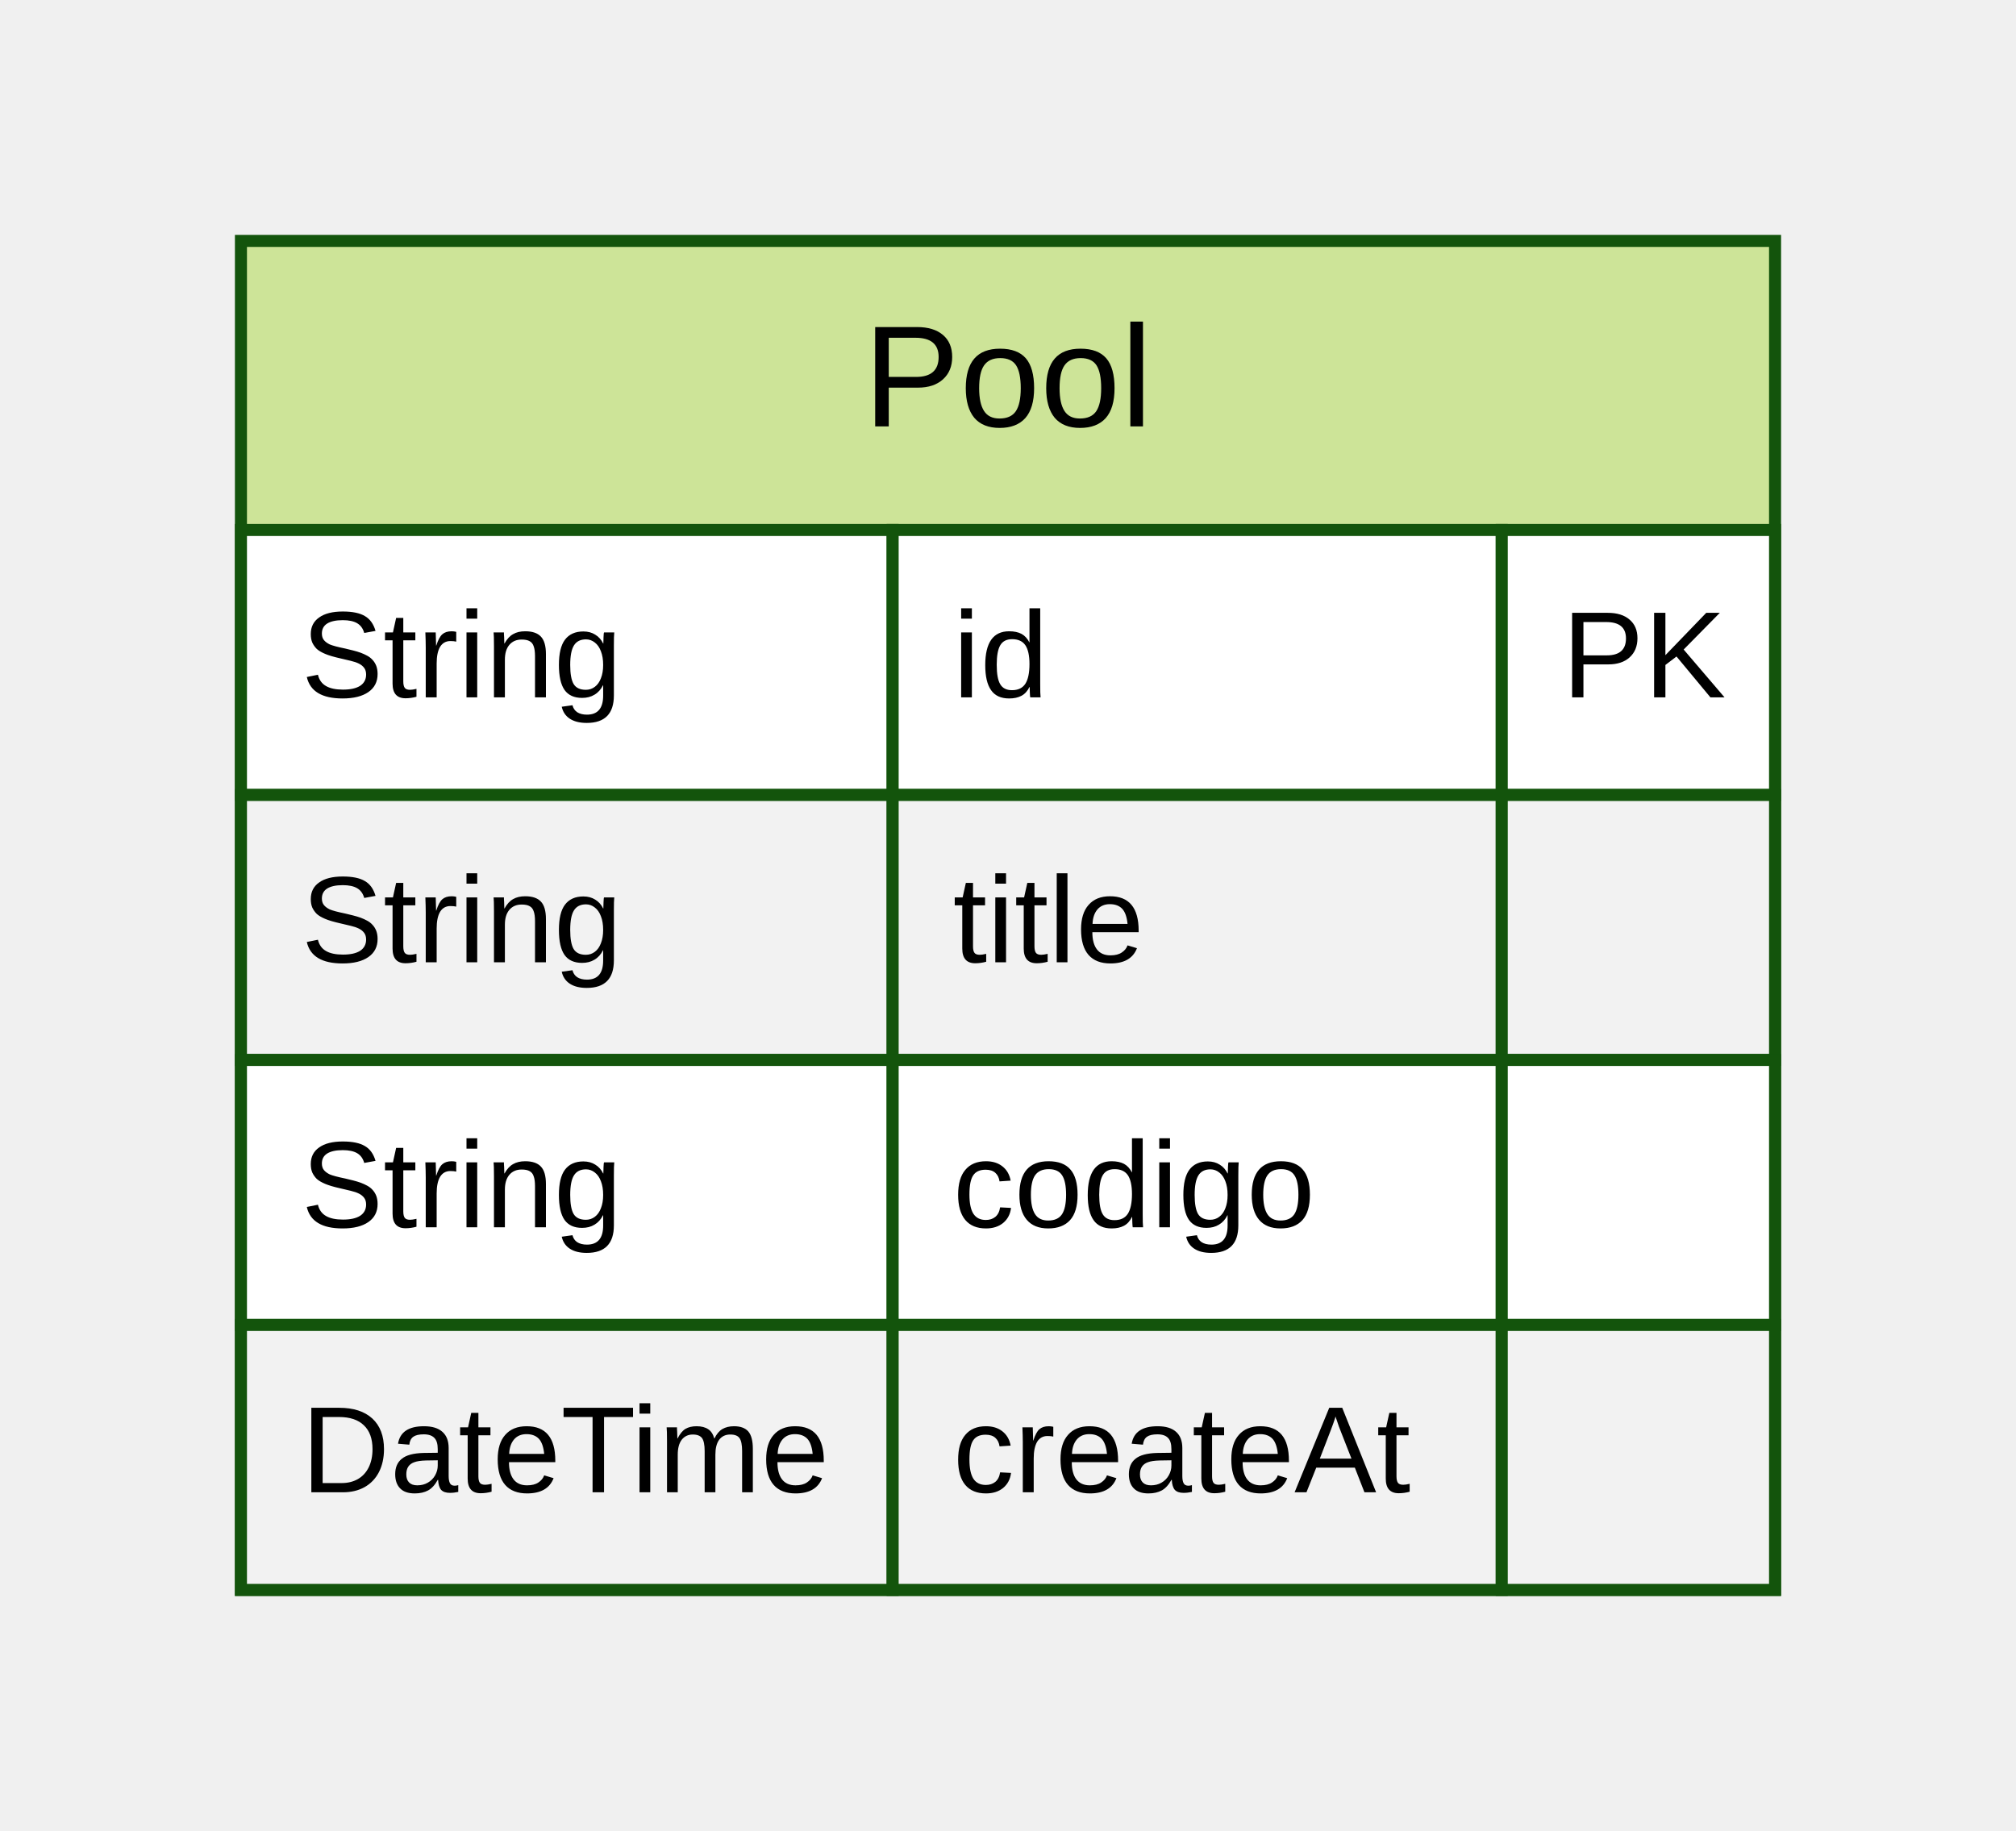
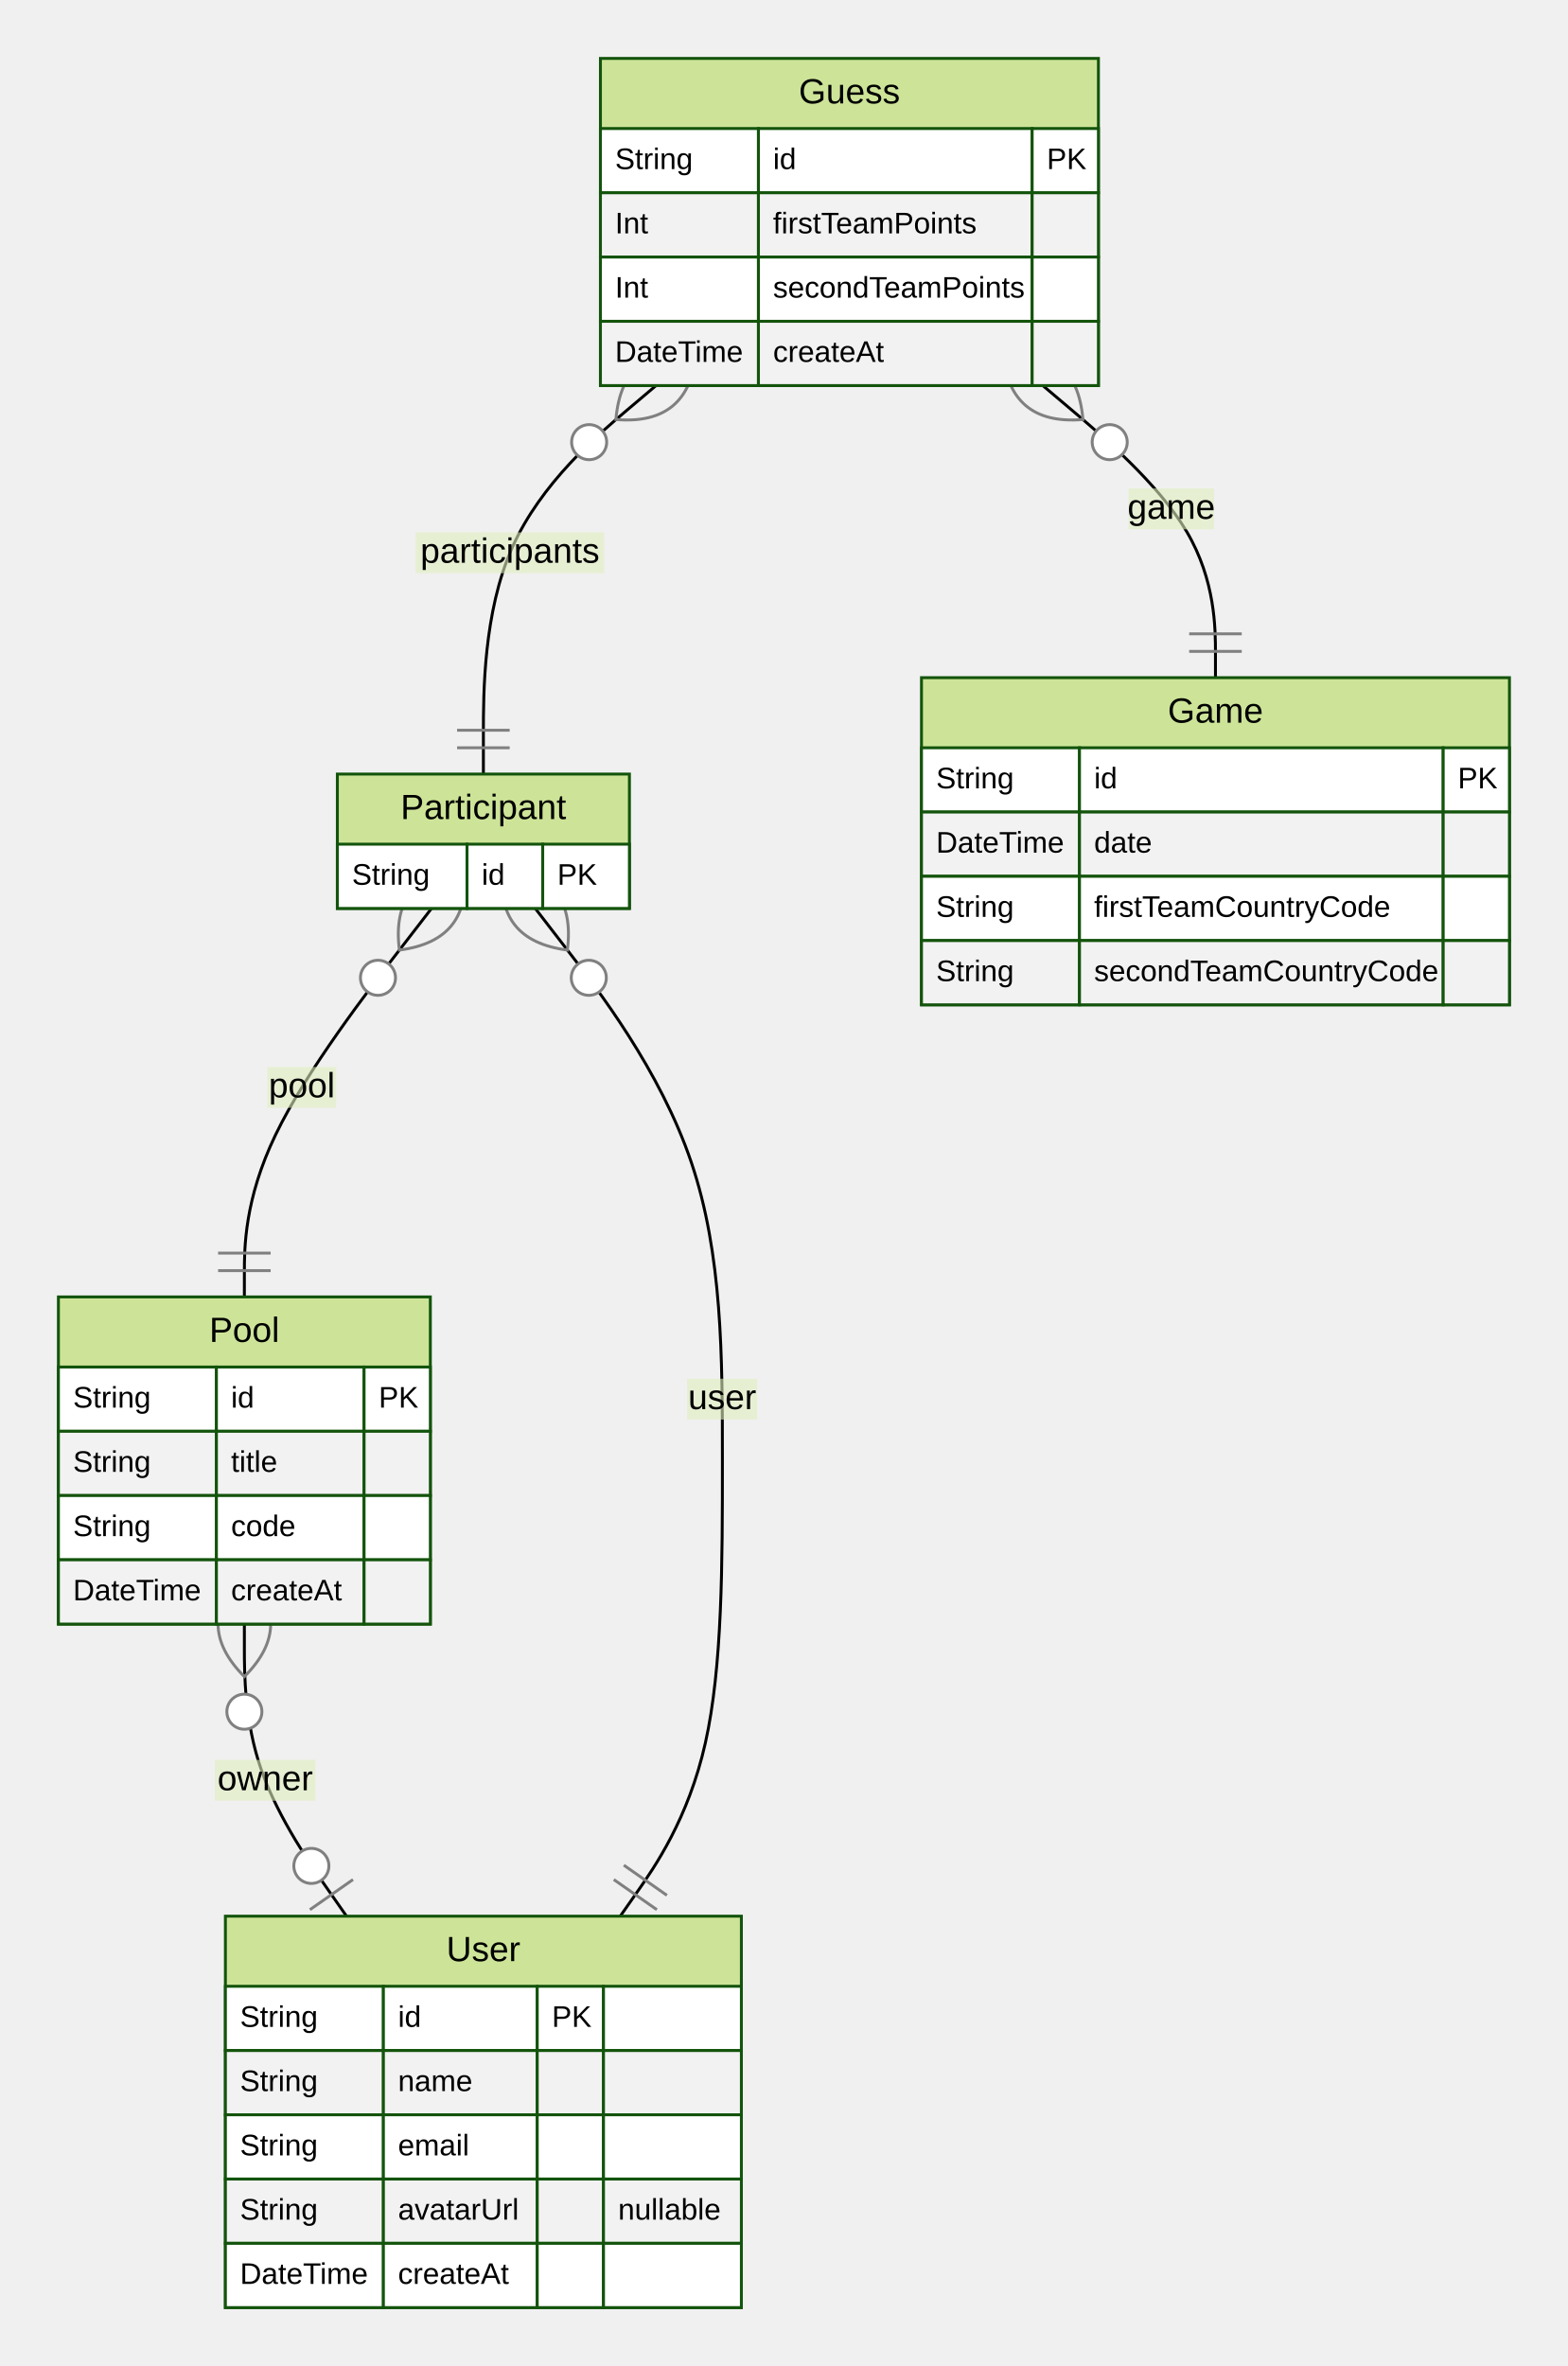
- <svg xmlns="http://www.w3.org/2000/svg" aria-labelledby="chart-title-mermaid-0 chart-desc-mermaid-0" role="img" viewBox="0 0 167.344 152" style="max-width: 167.344px; background-color: white;" width="100%" id="mermaid-0">
+ <svg xmlns="http://www.w3.org/2000/svg" aria-labelledby="chart-title-mermaid-0 chart-desc-mermaid-0" role="img" viewBox="0 0 536.82 810" style="max-width: 536.82px; background-color: white;" width="100%" id="mermaid-0">
  <style>#mermaid-0 {font-family:"trebuchet ms",verdana,arial,sans-serif;font-size:16px;fill:#000000;}#mermaid-0 .error-icon{fill:#552222;}#mermaid-0 .error-text{fill:#552222;stroke:#552222;}#mermaid-0 .edge-thickness-normal{stroke-width:2px;}#mermaid-0 .edge-thickness-thick{stroke-width:3.5px;}#mermaid-0 .edge-pattern-solid{stroke-dasharray:0;}#mermaid-0 .edge-pattern-dashed{stroke-dasharray:3;}#mermaid-0 .edge-pattern-dotted{stroke-dasharray:2;}#mermaid-0 .marker{fill:#000000;stroke:#000000;}#mermaid-0 .marker.cross{stroke:#000000;}#mermaid-0 svg{font-family:"trebuchet ms",verdana,arial,sans-serif;font-size:16px;}#mermaid-0 .entityBox{fill:#cde498;stroke:#13540c;}#mermaid-0 .attributeBoxOdd{fill:#ffffff;stroke:#13540c;}#mermaid-0 .attributeBoxEven{fill:#f2f2f2;stroke:#13540c;}#mermaid-0 .relationshipLabelBox{fill:hsl(78.158, 58.462%, 84.51%);opacity:0.7;background-color:hsl(78.158, 58.462%, 84.51%);}#mermaid-0 .relationshipLabelBox rect{opacity:0.5;}#mermaid-0 .relationshipLine{stroke:#000000;}#mermaid-0 :root{--mermaid-font-family:"trebuchet ms",verdana,arial,sans-serif;}</style>
  <g />
  <defs>
    <marker orient="auto" markerHeight="18" markerWidth="18" refY="9" refX="0" id="ONLY_ONE_START">
      <path d="M9,0 L9,18 M15,0 L15,18" fill="none" stroke="gray" />
    </marker>
  </defs>
  <defs>
    <marker orient="auto" markerHeight="18" markerWidth="18" refY="9" refX="18" id="ONLY_ONE_END">
      <path d="M3,0 L3,18 M9,0 L9,18" fill="none" stroke="gray" />
    </marker>
  </defs>
  <defs>
    <marker orient="auto" markerHeight="18" markerWidth="30" refY="9" refX="0" id="ZERO_OR_ONE_START">
      <circle r="6" cy="9" cx="21" fill="white" stroke="gray" />
      <path d="M9,0 L9,18" fill="none" stroke="gray" />
    </marker>
  </defs>
  <defs>
    <marker orient="auto" markerHeight="18" markerWidth="30" refY="9" refX="30" id="ZERO_OR_ONE_END">
      <circle r="6" cy="9" cx="9" fill="white" stroke="gray" />
      <path d="M21,0 L21,18" fill="none" stroke="gray" />
    </marker>
  </defs>
  <defs>
    <marker orient="auto" markerHeight="36" markerWidth="45" refY="18" refX="18" id="ONE_OR_MORE_START">
      <path d="M0,18 Q 18,0 36,18 Q 18,36 0,18 M42,9 L42,27" fill="none" stroke="gray" />
    </marker>
  </defs>
  <defs>
    <marker orient="auto" markerHeight="36" markerWidth="45" refY="18" refX="27" id="ONE_OR_MORE_END">
      <path d="M3,9 L3,27 M9,18 Q27,0 45,18 Q27,36 9,18" fill="none" stroke="gray" />
    </marker>
  </defs>
  <defs>
    <marker orient="auto" markerHeight="36" markerWidth="57" refY="18" refX="18" id="ZERO_OR_MORE_START">
      <circle r="6" cy="18" cx="48" fill="white" stroke="gray" />
      <path d="M0,18 Q18,0 36,18 Q18,36 0,18" fill="none" stroke="gray" />
    </marker>
  </defs>
  <defs>
    <marker orient="auto" markerHeight="36" markerWidth="57" refY="18" refX="39" id="ZERO_OR_MORE_END">
      <circle r="6" cy="18" cx="9" fill="white" stroke="gray" />
      <path d="M21,18 Q39,0 57,18 Q39,36 21,18" fill="none" stroke="gray" />
    </marker>
  </defs>
-   <g transform="translate(20,20 )" id="Pool">
+   <path marker-start="url(#ZERO_OR_MORE_START)" marker-end="url(#ZERO_OR_ONE_END)" fill="none" stroke="gray" d="M83.672,556L83.672,564.333C83.672,572.667,83.672,589.333,89.501,606C95.329,622.667,106.987,639.333,112.816,647.667L118.644,656" class="er relationshipLine" />
+   <path marker-start="url(#ZERO_OR_MORE_START)" marker-end="url(#ONLY_ONE_END)" fill="none" stroke="gray" d="M183.265,311L193.944,324.833C204.624,338.667,225.984,366.333,236.664,397.833C247.344,429.333,247.344,464.667,247.344,500C247.344,535.333,247.344,570.667,241.515,596.667C235.686,622.667,224.029,639.333,218.2,647.667L212.371,656" class="er relationshipLine" />
+   <path marker-start="url(#ZERO_OR_MORE_START)" marker-end="url(#ONLY_ONE_END)" fill="none" stroke="gray" d="M147.751,311L137.071,324.833C126.391,338.667,105.032,366.333,94.352,388.5C83.672,410.667,83.672,427.333,83.672,435.667L83.672,444" class="er relationshipLine" />
+   <path marker-start="url(#ZERO_OR_MORE_START)" marker-end="url(#ONLY_ONE_END)" fill="none" stroke="gray" d="M224.625,132L214.772,140.333C204.919,148.667,185.213,165.333,175.361,187.5C165.508,209.667,165.508,237.333,165.508,251.167L165.508,265" class="er relationshipLine" />
+   <path marker-start="url(#ZERO_OR_MORE_START)" marker-end="url(#ONLY_ONE_END)" fill="none" stroke="gray" d="M357.047,132L366.9,140.333C376.753,148.667,396.458,165.333,406.311,182C416.164,198.667,416.164,215.333,416.164,223.667L416.164,232" class="er relationshipLine" />
+   <g transform="translate(20,444 )" id="Pool">
    <rect height="112" width="127.344" y="0" x="0" stroke="gray" fill-opacity="100%" fill="honeydew" class="er entityBox" />
    <text transform="translate(63.67186,12)" style="font-family: &quot;trebuchet ms&quot;, verdana, arial, sans-serif;; font-size: 12px" text-anchor="middle" dominant-baseline="middle" y="0" x="0" id="entity-Pool" class="er entityLabel">Pool</text>
    <rect height="22" width="54.096" y="24" x="0" stroke="gray" fill-opacity="100%" fill="honeydew" class="er attributeBoxOdd" />
    <text transform="translate(5,35)" style="font-family: &quot;trebuchet ms&quot;, verdana, arial, sans-serif;; font-size: 10.2px" text-anchor="left" dominant-baseline="middle" y="0" x="0" id="entity-Pool-attr-1-type" class="er entityLabel">String</text>
    <rect height="22" width="50.56" y="24" x="54.096" stroke="gray" fill-opacity="100%" fill="honeydew" class="er attributeBoxOdd" />
    <text transform="translate(59.09555,35)" style="font-family: &quot;trebuchet ms&quot;, verdana, arial, sans-serif;; font-size: 10.2px" text-anchor="left" dominant-baseline="middle" y="0" x="0" id="entity-Pool-attr-1-name" class="er entityLabel">id</text>
    <rect height="22" width="22.688" y="24" x="104.656" stroke="gray" fill-opacity="100%" fill="honeydew" class="er attributeBoxOdd" />
    <text transform="translate(109.656,35)" style="font-family: &quot;trebuchet ms&quot;, verdana, arial, sans-serif;; font-size: 10.2px" text-anchor="left" dominant-baseline="middle" y="0" x="0" id="entity-Pool-attr-1-key" class="er entityLabel">PK</text>
    <rect height="22" width="54.096" y="46" x="0" stroke="gray" fill-opacity="100%" fill="honeydew" class="er attributeBoxEven" />
    <text transform="translate(5,57)" style="font-family: &quot;trebuchet ms&quot;, verdana, arial, sans-serif;; font-size: 10.2px" text-anchor="left" dominant-baseline="middle" y="0" x="0" id="entity-Pool-attr-2-type" class="er entityLabel">String</text>
    <rect height="22" width="50.56" y="46" x="54.096" stroke="gray" fill-opacity="100%" fill="honeydew" class="er attributeBoxEven" />
    <text transform="translate(59.09555,57)" style="font-family: &quot;trebuchet ms&quot;, verdana, arial, sans-serif;; font-size: 10.2px" text-anchor="left" dominant-baseline="middle" y="0" x="0" id="entity-Pool-attr-2-name" class="er entityLabel">title</text>
    <rect height="22" width="22.688" y="46" x="104.656" stroke="gray" fill-opacity="100%" fill="honeydew" class="er attributeBoxEven" />
    <text transform="translate(109.656,57)" style="font-family: &quot;trebuchet ms&quot;, verdana, arial, sans-serif;; font-size: 10.2px" text-anchor="left" dominant-baseline="middle" y="0" x="0" id="entity-Pool-attr-2-key" class="er entityLabel" />
    <rect height="22" width="54.096" y="68" x="0" stroke="gray" fill-opacity="100%" fill="honeydew" class="er attributeBoxOdd" />
    <text transform="translate(5,79)" style="font-family: &quot;trebuchet ms&quot;, verdana, arial, sans-serif;; font-size: 10.2px" text-anchor="left" dominant-baseline="middle" y="0" x="0" id="entity-Pool-attr-3-type" class="er entityLabel">String</text>
    <rect height="22" width="50.56" y="68" x="54.096" stroke="gray" fill-opacity="100%" fill="honeydew" class="er attributeBoxOdd" />
-     <text transform="translate(59.09555,79)" style="font-family: &quot;trebuchet ms&quot;, verdana, arial, sans-serif;; font-size: 10.2px" text-anchor="left" dominant-baseline="middle" y="0" x="0" id="entity-Pool-attr-3-name" class="er entityLabel">codigo</text>
+     <text transform="translate(59.09555,79)" style="font-family: &quot;trebuchet ms&quot;, verdana, arial, sans-serif;; font-size: 10.2px" text-anchor="left" dominant-baseline="middle" y="0" x="0" id="entity-Pool-attr-3-name" class="er entityLabel">code</text>
    <rect height="22" width="22.688" y="68" x="104.656" stroke="gray" fill-opacity="100%" fill="honeydew" class="er attributeBoxOdd" />
    <text transform="translate(109.656,79)" style="font-family: &quot;trebuchet ms&quot;, verdana, arial, sans-serif;; font-size: 10.2px" text-anchor="left" dominant-baseline="middle" y="0" x="0" id="entity-Pool-attr-3-key" class="er entityLabel" />
    <rect height="22" width="54.096" y="90" x="0" stroke="gray" fill-opacity="100%" fill="honeydew" class="er attributeBoxEven" />
    <text transform="translate(5,101)" style="font-family: &quot;trebuchet ms&quot;, verdana, arial, sans-serif;; font-size: 10.2px" text-anchor="left" dominant-baseline="middle" y="0" x="0" id="entity-Pool-attr-4-type" class="er entityLabel">DateTime</text>
    <rect height="22" width="50.56" y="90" x="54.096" stroke="gray" fill-opacity="100%" fill="honeydew" class="er attributeBoxEven" />
    <text transform="translate(59.09555,101)" style="font-family: &quot;trebuchet ms&quot;, verdana, arial, sans-serif;; font-size: 10.2px" text-anchor="left" dominant-baseline="middle" y="0" x="0" id="entity-Pool-attr-4-name" class="er entityLabel">createAt</text>
    <rect height="22" width="22.688" y="90" x="104.656" stroke="gray" fill-opacity="100%" fill="honeydew" class="er attributeBoxEven" />
    <text transform="translate(109.656,101)" style="font-family: &quot;trebuchet ms&quot;, verdana, arial, sans-serif;; font-size: 10.2px" text-anchor="left" dominant-baseline="middle" y="0" x="0" id="entity-Pool-attr-4-key" class="er entityLabel" />
  </g>
+   <g transform="translate(115.5078,265 )" id="Participant">
+     <rect height="46" width="100" y="0" x="0" stroke="gray" fill-opacity="100%" fill="honeydew" class="er entityBox" />
+     <text transform="translate(50,12)" style="font-family: &quot;trebuchet ms&quot;, verdana, arial, sans-serif;; font-size: 12px" text-anchor="middle" dominant-baseline="middle" y="0" x="0" id="entity-Participant" class="er entityLabel">Participant</text>
+     <rect height="22" width="44.399" y="24" x="0" stroke="gray" fill-opacity="100%" fill="honeydew" class="er attributeBoxOdd" />
+     <text transform="translate(5,35)" style="font-family: &quot;trebuchet ms&quot;, verdana, arial, sans-serif;; font-size: 10.2px" text-anchor="left" dominant-baseline="middle" y="0" x="0" id="entity-Participant-attr-1-type" class="er entityLabel">String</text>
+     <rect height="22" width="25.911" y="24" x="44.399" stroke="gray" fill-opacity="100%" fill="honeydew" class="er attributeBoxOdd" />
+     <text transform="translate(49.39862,35)" style="font-family: &quot;trebuchet ms&quot;, verdana, arial, sans-serif;; font-size: 10.2px" text-anchor="left" dominant-baseline="middle" y="0" x="0" id="entity-Participant-attr-1-name" class="er entityLabel">id</text>
+     <rect height="22" width="29.69" y="24" x="70.31" stroke="gray" fill-opacity="100%" fill="honeydew" class="er attributeBoxOdd" />
+     <text transform="translate(75.30976,35)" style="font-family: &quot;trebuchet ms&quot;, verdana, arial, sans-serif;; font-size: 10.2px" text-anchor="left" dominant-baseline="middle" y="0" x="0" id="entity-Participant-attr-1-key" class="er entityLabel">PK</text>
+   </g>
+   <g transform="translate(77.17397,656 )" id="User">
+     <rect height="134" width="176.668" y="0" x="0" stroke="gray" fill-opacity="100%" fill="honeydew" class="er entityBox" />
+     <text transform="translate(88.33382,12)" style="font-family: &quot;trebuchet ms&quot;, verdana, arial, sans-serif;; font-size: 12px" text-anchor="middle" dominant-baseline="middle" y="0" x="0" id="entity-User" class="er entityLabel">User</text>
+     <rect height="22" width="54.096" y="24" x="0" stroke="gray" fill-opacity="100%" fill="honeydew" class="er attributeBoxOdd" />
+     <text transform="translate(5,35)" style="font-family: &quot;trebuchet ms&quot;, verdana, arial, sans-serif;; font-size: 10.2px" text-anchor="left" dominant-baseline="middle" y="0" x="0" id="entity-User-attr-1-type" class="er entityLabel">String</text>
+     <rect height="22" width="52.672" y="24" x="54.096" stroke="gray" fill-opacity="100%" fill="honeydew" class="er attributeBoxOdd" />
+     <text transform="translate(59.09555,35)" style="font-family: &quot;trebuchet ms&quot;, verdana, arial, sans-serif;; font-size: 10.2px" text-anchor="left" dominant-baseline="middle" y="0" x="0" id="entity-User-attr-1-name" class="er entityLabel">id</text>
+     <rect height="22" width="22.688" y="24" x="106.767" stroke="gray" fill-opacity="100%" fill="honeydew" class="er attributeBoxOdd" />
+     <text transform="translate(111.7674,35)" style="font-family: &quot;trebuchet ms&quot;, verdana, arial, sans-serif;; font-size: 10.2px" text-anchor="left" dominant-baseline="middle" y="0" x="0" id="entity-User-attr-1-key" class="er entityLabel">PK</text>
+     <rect height="22" width="47.213" y="24" x="129.455" stroke="gray" fill-opacity="100%" fill="honeydew" class="er attributeBoxOdd" />
+     <text transform="translate(134.4551,35)" style="font-family: &quot;trebuchet ms&quot;, verdana, arial, sans-serif;; font-size: 10.2px" text-anchor="left" dominant-baseline="middle" y="0" x="0" id="entity-User-attr-1-comment" class="er entityLabel" />
+     <rect height="22" width="54.096" y="46" x="0" stroke="gray" fill-opacity="100%" fill="honeydew" class="er attributeBoxEven" />
+     <text transform="translate(5,57)" style="font-family: &quot;trebuchet ms&quot;, verdana, arial, sans-serif;; font-size: 10.2px" text-anchor="left" dominant-baseline="middle" y="0" x="0" id="entity-User-attr-2-type" class="er entityLabel">String</text>
+     <rect height="22" width="52.672" y="46" x="54.096" stroke="gray" fill-opacity="100%" fill="honeydew" class="er attributeBoxEven" />
+     <text transform="translate(59.09555,57)" style="font-family: &quot;trebuchet ms&quot;, verdana, arial, sans-serif;; font-size: 10.2px" text-anchor="left" dominant-baseline="middle" y="0" x="0" id="entity-User-attr-2-name" class="er entityLabel">name</text>
+     <rect height="22" width="22.688" y="46" x="106.767" stroke="gray" fill-opacity="100%" fill="honeydew" class="er attributeBoxEven" />
+     <text transform="translate(111.7674,57)" style="font-family: &quot;trebuchet ms&quot;, verdana, arial, sans-serif;; font-size: 10.2px" text-anchor="left" dominant-baseline="middle" y="0" x="0" id="entity-User-attr-2-key" class="er entityLabel" />
+     <rect height="22" width="47.213" y="46" x="129.455" stroke="gray" fill-opacity="100%" fill="honeydew" class="er attributeBoxEven" />
+     <text transform="translate(134.4551,57)" style="font-family: &quot;trebuchet ms&quot;, verdana, arial, sans-serif;; font-size: 10.2px" text-anchor="left" dominant-baseline="middle" y="0" x="0" id="entity-User-attr-2-comment" class="er entityLabel" />
+     <rect height="22" width="54.096" y="68" x="0" stroke="gray" fill-opacity="100%" fill="honeydew" class="er attributeBoxOdd" />
+     <text transform="translate(5,79)" style="font-family: &quot;trebuchet ms&quot;, verdana, arial, sans-serif;; font-size: 10.2px" text-anchor="left" dominant-baseline="middle" y="0" x="0" id="entity-User-attr-3-type" class="er entityLabel">String</text>
+     <rect height="22" width="52.672" y="68" x="54.096" stroke="gray" fill-opacity="100%" fill="honeydew" class="er attributeBoxOdd" />
+     <text transform="translate(59.09555,79)" style="font-family: &quot;trebuchet ms&quot;, verdana, arial, sans-serif;; font-size: 10.2px" text-anchor="left" dominant-baseline="middle" y="0" x="0" id="entity-User-attr-3-name" class="er entityLabel">email</text>
+     <rect height="22" width="22.688" y="68" x="106.767" stroke="gray" fill-opacity="100%" fill="honeydew" class="er attributeBoxOdd" />
+     <text transform="translate(111.7674,79)" style="font-family: &quot;trebuchet ms&quot;, verdana, arial, sans-serif;; font-size: 10.2px" text-anchor="left" dominant-baseline="middle" y="0" x="0" id="entity-User-attr-3-key" class="er entityLabel" />
+     <rect height="22" width="47.213" y="68" x="129.455" stroke="gray" fill-opacity="100%" fill="honeydew" class="er attributeBoxOdd" />
+     <text transform="translate(134.4551,79)" style="font-family: &quot;trebuchet ms&quot;, verdana, arial, sans-serif;; font-size: 10.2px" text-anchor="left" dominant-baseline="middle" y="0" x="0" id="entity-User-attr-3-comment" class="er entityLabel" />
+     <rect height="22" width="54.096" y="90" x="0" stroke="gray" fill-opacity="100%" fill="honeydew" class="er attributeBoxEven" />
+     <text transform="translate(5,101)" style="font-family: &quot;trebuchet ms&quot;, verdana, arial, sans-serif;; font-size: 10.2px" text-anchor="left" dominant-baseline="middle" y="0" x="0" id="entity-User-attr-4-type" class="er entityLabel">String</text>
+     <rect height="22" width="52.672" y="90" x="54.096" stroke="gray" fill-opacity="100%" fill="honeydew" class="er attributeBoxEven" />
+     <text transform="translate(59.09555,101)" style="font-family: &quot;trebuchet ms&quot;, verdana, arial, sans-serif;; font-size: 10.2px" text-anchor="left" dominant-baseline="middle" y="0" x="0" id="entity-User-attr-4-name" class="er entityLabel">avatarUrl</text>
+     <rect height="22" width="22.688" y="90" x="106.767" stroke="gray" fill-opacity="100%" fill="honeydew" class="er attributeBoxEven" />
+     <text transform="translate(111.7674,101)" style="font-family: &quot;trebuchet ms&quot;, verdana, arial, sans-serif;; font-size: 10.2px" text-anchor="left" dominant-baseline="middle" y="0" x="0" id="entity-User-attr-4-key" class="er entityLabel" />
+     <rect height="22" width="47.213" y="90" x="129.455" stroke="gray" fill-opacity="100%" fill="honeydew" class="er attributeBoxEven" />
+     <text transform="translate(134.4551,101)" style="font-family: &quot;trebuchet ms&quot;, verdana, arial, sans-serif;; font-size: 10.2px" text-anchor="left" dominant-baseline="middle" y="0" x="0" id="entity-User-attr-4-comment" class="er entityLabel">nullable</text>
+     <rect height="22" width="54.096" y="112" x="0" stroke="gray" fill-opacity="100%" fill="honeydew" class="er attributeBoxOdd" />
+     <text transform="translate(5,123)" style="font-family: &quot;trebuchet ms&quot;, verdana, arial, sans-serif;; font-size: 10.2px" text-anchor="left" dominant-baseline="middle" y="0" x="0" id="entity-User-attr-5-type" class="er entityLabel">DateTime</text>
+     <rect height="22" width="52.672" y="112" x="54.096" stroke="gray" fill-opacity="100%" fill="honeydew" class="er attributeBoxOdd" />
+     <text transform="translate(59.09555,123)" style="font-family: &quot;trebuchet ms&quot;, verdana, arial, sans-serif;; font-size: 10.2px" text-anchor="left" dominant-baseline="middle" y="0" x="0" id="entity-User-attr-5-name" class="er entityLabel">createAt</text>
+     <rect height="22" width="22.688" y="112" x="106.767" stroke="gray" fill-opacity="100%" fill="honeydew" class="er attributeBoxOdd" />
+     <text transform="translate(111.7674,123)" style="font-family: &quot;trebuchet ms&quot;, verdana, arial, sans-serif;; font-size: 10.2px" text-anchor="left" dominant-baseline="middle" y="0" x="0" id="entity-User-attr-5-key" class="er entityLabel" />
+     <rect height="22" width="47.213" y="112" x="129.455" stroke="gray" fill-opacity="100%" fill="honeydew" class="er attributeBoxOdd" />
+     <text transform="translate(134.4551,123)" style="font-family: &quot;trebuchet ms&quot;, verdana, arial, sans-serif;; font-size: 10.2px" text-anchor="left" dominant-baseline="middle" y="0" x="0" id="entity-User-attr-5-comment" class="er entityLabel" />
+   </g>
+   <g transform="translate(315.5078,232 )" id="Game">
+     <rect height="112" width="201.312" y="0" x="0" stroke="gray" fill-opacity="100%" fill="honeydew" class="er entityBox" />
+     <text transform="translate(100.6562,12)" style="font-family: &quot;trebuchet ms&quot;, verdana, arial, sans-serif;; font-size: 12px" text-anchor="middle" dominant-baseline="middle" y="0" x="0" id="entity-Game" class="er entityLabel">Game</text>
+     <rect height="22" width="54.096" y="24" x="0" stroke="gray" fill-opacity="100%" fill="honeydew" class="er attributeBoxOdd" />
+     <text transform="translate(5,35)" style="font-family: &quot;trebuchet ms&quot;, verdana, arial, sans-serif;; font-size: 10.2px" text-anchor="left" dominant-baseline="middle" y="0" x="0" id="entity-Game-attr-1-type" class="er entityLabel">String</text>
+     <rect height="22" width="124.529" y="24" x="54.096" stroke="gray" fill-opacity="100%" fill="honeydew" class="er attributeBoxOdd" />
+     <text transform="translate(59.09555,35)" style="font-family: &quot;trebuchet ms&quot;, verdana, arial, sans-serif;; font-size: 10.2px" text-anchor="left" dominant-baseline="middle" y="0" x="0" id="entity-Game-attr-1-name" class="er entityLabel">id</text>
+     <rect height="22" width="22.688" y="24" x="178.625" stroke="gray" fill-opacity="100%" fill="honeydew" class="er attributeBoxOdd" />
+     <text transform="translate(183.6248,35)" style="font-family: &quot;trebuchet ms&quot;, verdana, arial, sans-serif;; font-size: 10.2px" text-anchor="left" dominant-baseline="middle" y="0" x="0" id="entity-Game-attr-1-key" class="er entityLabel">PK</text>
+     <rect height="22" width="54.096" y="46" x="0" stroke="gray" fill-opacity="100%" fill="honeydew" class="er attributeBoxEven" />
+     <text transform="translate(5,57)" style="font-family: &quot;trebuchet ms&quot;, verdana, arial, sans-serif;; font-size: 10.2px" text-anchor="left" dominant-baseline="middle" y="0" x="0" id="entity-Game-attr-2-type" class="er entityLabel">DateTime</text>
+     <rect height="22" width="124.529" y="46" x="54.096" stroke="gray" fill-opacity="100%" fill="honeydew" class="er attributeBoxEven" />
+     <text transform="translate(59.09555,57)" style="font-family: &quot;trebuchet ms&quot;, verdana, arial, sans-serif;; font-size: 10.2px" text-anchor="left" dominant-baseline="middle" y="0" x="0" id="entity-Game-attr-2-name" class="er entityLabel">date</text>
+     <rect height="22" width="22.688" y="46" x="178.625" stroke="gray" fill-opacity="100%" fill="honeydew" class="er attributeBoxEven" />
+     <text transform="translate(183.6248,57)" style="font-family: &quot;trebuchet ms&quot;, verdana, arial, sans-serif;; font-size: 10.2px" text-anchor="left" dominant-baseline="middle" y="0" x="0" id="entity-Game-attr-2-key" class="er entityLabel" />
+     <rect height="22" width="54.096" y="68" x="0" stroke="gray" fill-opacity="100%" fill="honeydew" class="er attributeBoxOdd" />
+     <text transform="translate(5,79)" style="font-family: &quot;trebuchet ms&quot;, verdana, arial, sans-serif;; font-size: 10.2px" text-anchor="left" dominant-baseline="middle" y="0" x="0" id="entity-Game-attr-3-type" class="er entityLabel">String</text>
+     <rect height="22" width="124.529" y="68" x="54.096" stroke="gray" fill-opacity="100%" fill="honeydew" class="er attributeBoxOdd" />
+     <text transform="translate(59.09555,79)" style="font-family: &quot;trebuchet ms&quot;, verdana, arial, sans-serif;; font-size: 10.2px" text-anchor="left" dominant-baseline="middle" y="0" x="0" id="entity-Game-attr-3-name" class="er entityLabel">firstTeamCountryCode</text>
+     <rect height="22" width="22.688" y="68" x="178.625" stroke="gray" fill-opacity="100%" fill="honeydew" class="er attributeBoxOdd" />
+     <text transform="translate(183.6248,79)" style="font-family: &quot;trebuchet ms&quot;, verdana, arial, sans-serif;; font-size: 10.2px" text-anchor="left" dominant-baseline="middle" y="0" x="0" id="entity-Game-attr-3-key" class="er entityLabel" />
+     <rect height="22" width="54.096" y="90" x="0" stroke="gray" fill-opacity="100%" fill="honeydew" class="er attributeBoxEven" />
+     <text transform="translate(5,101)" style="font-family: &quot;trebuchet ms&quot;, verdana, arial, sans-serif;; font-size: 10.2px" text-anchor="left" dominant-baseline="middle" y="0" x="0" id="entity-Game-attr-4-type" class="er entityLabel">String</text>
+     <rect height="22" width="124.529" y="90" x="54.096" stroke="gray" fill-opacity="100%" fill="honeydew" class="er attributeBoxEven" />
+     <text transform="translate(59.09555,101)" style="font-family: &quot;trebuchet ms&quot;, verdana, arial, sans-serif;; font-size: 10.2px" text-anchor="left" dominant-baseline="middle" y="0" x="0" id="entity-Game-attr-4-name" class="er entityLabel">secondTeamCountryCode</text>
+     <rect height="22" width="22.688" y="90" x="178.625" stroke="gray" fill-opacity="100%" fill="honeydew" class="er attributeBoxEven" />
+     <text transform="translate(183.6248,101)" style="font-family: &quot;trebuchet ms&quot;, verdana, arial, sans-serif;; font-size: 10.2px" text-anchor="left" dominant-baseline="middle" y="0" x="0" id="entity-Game-attr-4-key" class="er entityLabel" />
+   </g>
+   <g transform="translate(205.5837,20 )" id="Guess">
+     <rect height="112" width="170.504" y="0" x="0" stroke="gray" fill-opacity="100%" fill="honeydew" class="er entityBox" />
+     <text transform="translate(85.2522,12)" style="font-family: &quot;trebuchet ms&quot;, verdana, arial, sans-serif;; font-size: 12px" text-anchor="middle" dominant-baseline="middle" y="0" x="0" id="entity-Guess" class="er entityLabel">Guess</text>
+     <rect height="22" width="54.096" y="24" x="0" stroke="gray" fill-opacity="100%" fill="honeydew" class="er attributeBoxOdd" />
+     <text transform="translate(5,35)" style="font-family: &quot;trebuchet ms&quot;, verdana, arial, sans-serif;; font-size: 10.2px" text-anchor="left" dominant-baseline="middle" y="0" x="0" id="entity-Guess-attr-1-type" class="er entityLabel">String</text>
+     <rect height="22" width="93.721" y="24" x="54.096" stroke="gray" fill-opacity="100%" fill="honeydew" class="er attributeBoxOdd" />
+     <text transform="translate(59.09555,35)" style="font-family: &quot;trebuchet ms&quot;, verdana, arial, sans-serif;; font-size: 10.2px" text-anchor="left" dominant-baseline="middle" y="0" x="0" id="entity-Guess-attr-1-name" class="er entityLabel">id</text>
+     <rect height="22" width="22.688" y="24" x="147.817" stroke="gray" fill-opacity="100%" fill="honeydew" class="er attributeBoxOdd" />
+     <text transform="translate(152.8167,35)" style="font-family: &quot;trebuchet ms&quot;, verdana, arial, sans-serif;; font-size: 10.2px" text-anchor="left" dominant-baseline="middle" y="0" x="0" id="entity-Guess-attr-1-key" class="er entityLabel">PK</text>
+     <rect height="22" width="54.096" y="46" x="0" stroke="gray" fill-opacity="100%" fill="honeydew" class="er attributeBoxEven" />
+     <text transform="translate(5,57)" style="font-family: &quot;trebuchet ms&quot;, verdana, arial, sans-serif;; font-size: 10.2px" text-anchor="left" dominant-baseline="middle" y="0" x="0" id="entity-Guess-attr-2-type" class="er entityLabel">Int</text>
+     <rect height="22" width="93.721" y="46" x="54.096" stroke="gray" fill-opacity="100%" fill="honeydew" class="er attributeBoxEven" />
+     <text transform="translate(59.09555,57)" style="font-family: &quot;trebuchet ms&quot;, verdana, arial, sans-serif;; font-size: 10.2px" text-anchor="left" dominant-baseline="middle" y="0" x="0" id="entity-Guess-attr-2-name" class="er entityLabel">firstTeamPoints</text>
+     <rect height="22" width="22.688" y="46" x="147.817" stroke="gray" fill-opacity="100%" fill="honeydew" class="er attributeBoxEven" />
+     <text transform="translate(152.8167,57)" style="font-family: &quot;trebuchet ms&quot;, verdana, arial, sans-serif;; font-size: 10.2px" text-anchor="left" dominant-baseline="middle" y="0" x="0" id="entity-Guess-attr-2-key" class="er entityLabel" />
+     <rect height="22" width="54.096" y="68" x="0" stroke="gray" fill-opacity="100%" fill="honeydew" class="er attributeBoxOdd" />
+     <text transform="translate(5,79)" style="font-family: &quot;trebuchet ms&quot;, verdana, arial, sans-serif;; font-size: 10.2px" text-anchor="left" dominant-baseline="middle" y="0" x="0" id="entity-Guess-attr-3-type" class="er entityLabel">Int</text>
+     <rect height="22" width="93.721" y="68" x="54.096" stroke="gray" fill-opacity="100%" fill="honeydew" class="er attributeBoxOdd" />
+     <text transform="translate(59.09555,79)" style="font-family: &quot;trebuchet ms&quot;, verdana, arial, sans-serif;; font-size: 10.2px" text-anchor="left" dominant-baseline="middle" y="0" x="0" id="entity-Guess-attr-3-name" class="er entityLabel">secondTeamPoints</text>
+     <rect height="22" width="22.688" y="68" x="147.817" stroke="gray" fill-opacity="100%" fill="honeydew" class="er attributeBoxOdd" />
+     <text transform="translate(152.8167,79)" style="font-family: &quot;trebuchet ms&quot;, verdana, arial, sans-serif;; font-size: 10.2px" text-anchor="left" dominant-baseline="middle" y="0" x="0" id="entity-Guess-attr-3-key" class="er entityLabel" />
+     <rect height="22" width="54.096" y="90" x="0" stroke="gray" fill-opacity="100%" fill="honeydew" class="er attributeBoxEven" />
+     <text transform="translate(5,101)" style="font-family: &quot;trebuchet ms&quot;, verdana, arial, sans-serif;; font-size: 10.2px" text-anchor="left" dominant-baseline="middle" y="0" x="0" id="entity-Guess-attr-4-type" class="er entityLabel">DateTime</text>
+     <rect height="22" width="93.721" y="90" x="54.096" stroke="gray" fill-opacity="100%" fill="honeydew" class="er attributeBoxEven" />
+     <text transform="translate(59.09555,101)" style="font-family: &quot;trebuchet ms&quot;, verdana, arial, sans-serif;; font-size: 10.2px" text-anchor="left" dominant-baseline="middle" y="0" x="0" id="entity-Guess-attr-4-name" class="er entityLabel">createAt</text>
+     <rect height="22" width="22.688" y="90" x="147.817" stroke="gray" fill-opacity="100%" fill="honeydew" class="er attributeBoxEven" />
+     <text transform="translate(152.8167,101)" style="font-family: &quot;trebuchet ms&quot;, verdana, arial, sans-serif;; font-size: 10.2px" text-anchor="left" dominant-baseline="middle" y="0" x="0" id="entity-Guess-attr-4-key" class="er entityLabel" />
+   </g>
+   <rect fill-opacity="85%" fill="white" height="14" width="34.471" y="602.488" x="73.567" class="er relationshipLabelBox" />
+   <text style="font-family: &quot;trebuchet ms&quot;, verdana, arial, sans-serif;; font-size: 12px" dominant-baseline="middle" text-anchor="middle" y="609.488" x="90.803" id="rel1" class="er relationshipLabel">owner</text>
+   <rect fill-opacity="85%" fill="white" height="14" width="23.959" y="472.004" x="235.281" class="er relationshipLabelBox" />
+   <text style="font-family: &quot;trebuchet ms&quot;, verdana, arial, sans-serif;; font-size: 12px" dominant-baseline="middle" text-anchor="middle" y="479.004" x="247.26" id="rel2" class="er relationshipLabel">user</text>
+   <rect fill-opacity="85%" fill="white" height="14" width="23.564" y="365.27" x="91.555" class="er relationshipLabelBox" />
+   <text style="font-family: &quot;trebuchet ms&quot;, verdana, arial, sans-serif;; font-size: 12px" dominant-baseline="middle" text-anchor="middle" y="372.27" x="103.338" id="rel3" class="er relationshipLabel">pool</text>
+   <rect fill-opacity="85%" fill="white" height="14" width="64.502" y="182.256" x="142.354" class="er relationshipLabelBox" />
+   <text style="font-family: &quot;trebuchet ms&quot;, verdana, arial, sans-serif;; font-size: 12px" dominant-baseline="middle" text-anchor="middle" y="189.256" x="174.605" id="rel4" class="er relationshipLabel">participants</text>
+   <rect fill-opacity="85%" fill="white" height="14" width="29.289" y="167.222" x="386.403" class="er relationshipLabelBox" />
+   <text style="font-family: &quot;trebuchet ms&quot;, verdana, arial, sans-serif;; font-size: 12px" dominant-baseline="middle" text-anchor="middle" y="174.222" x="401.048" id="rel5" class="er relationshipLabel">game</text>
</svg>
